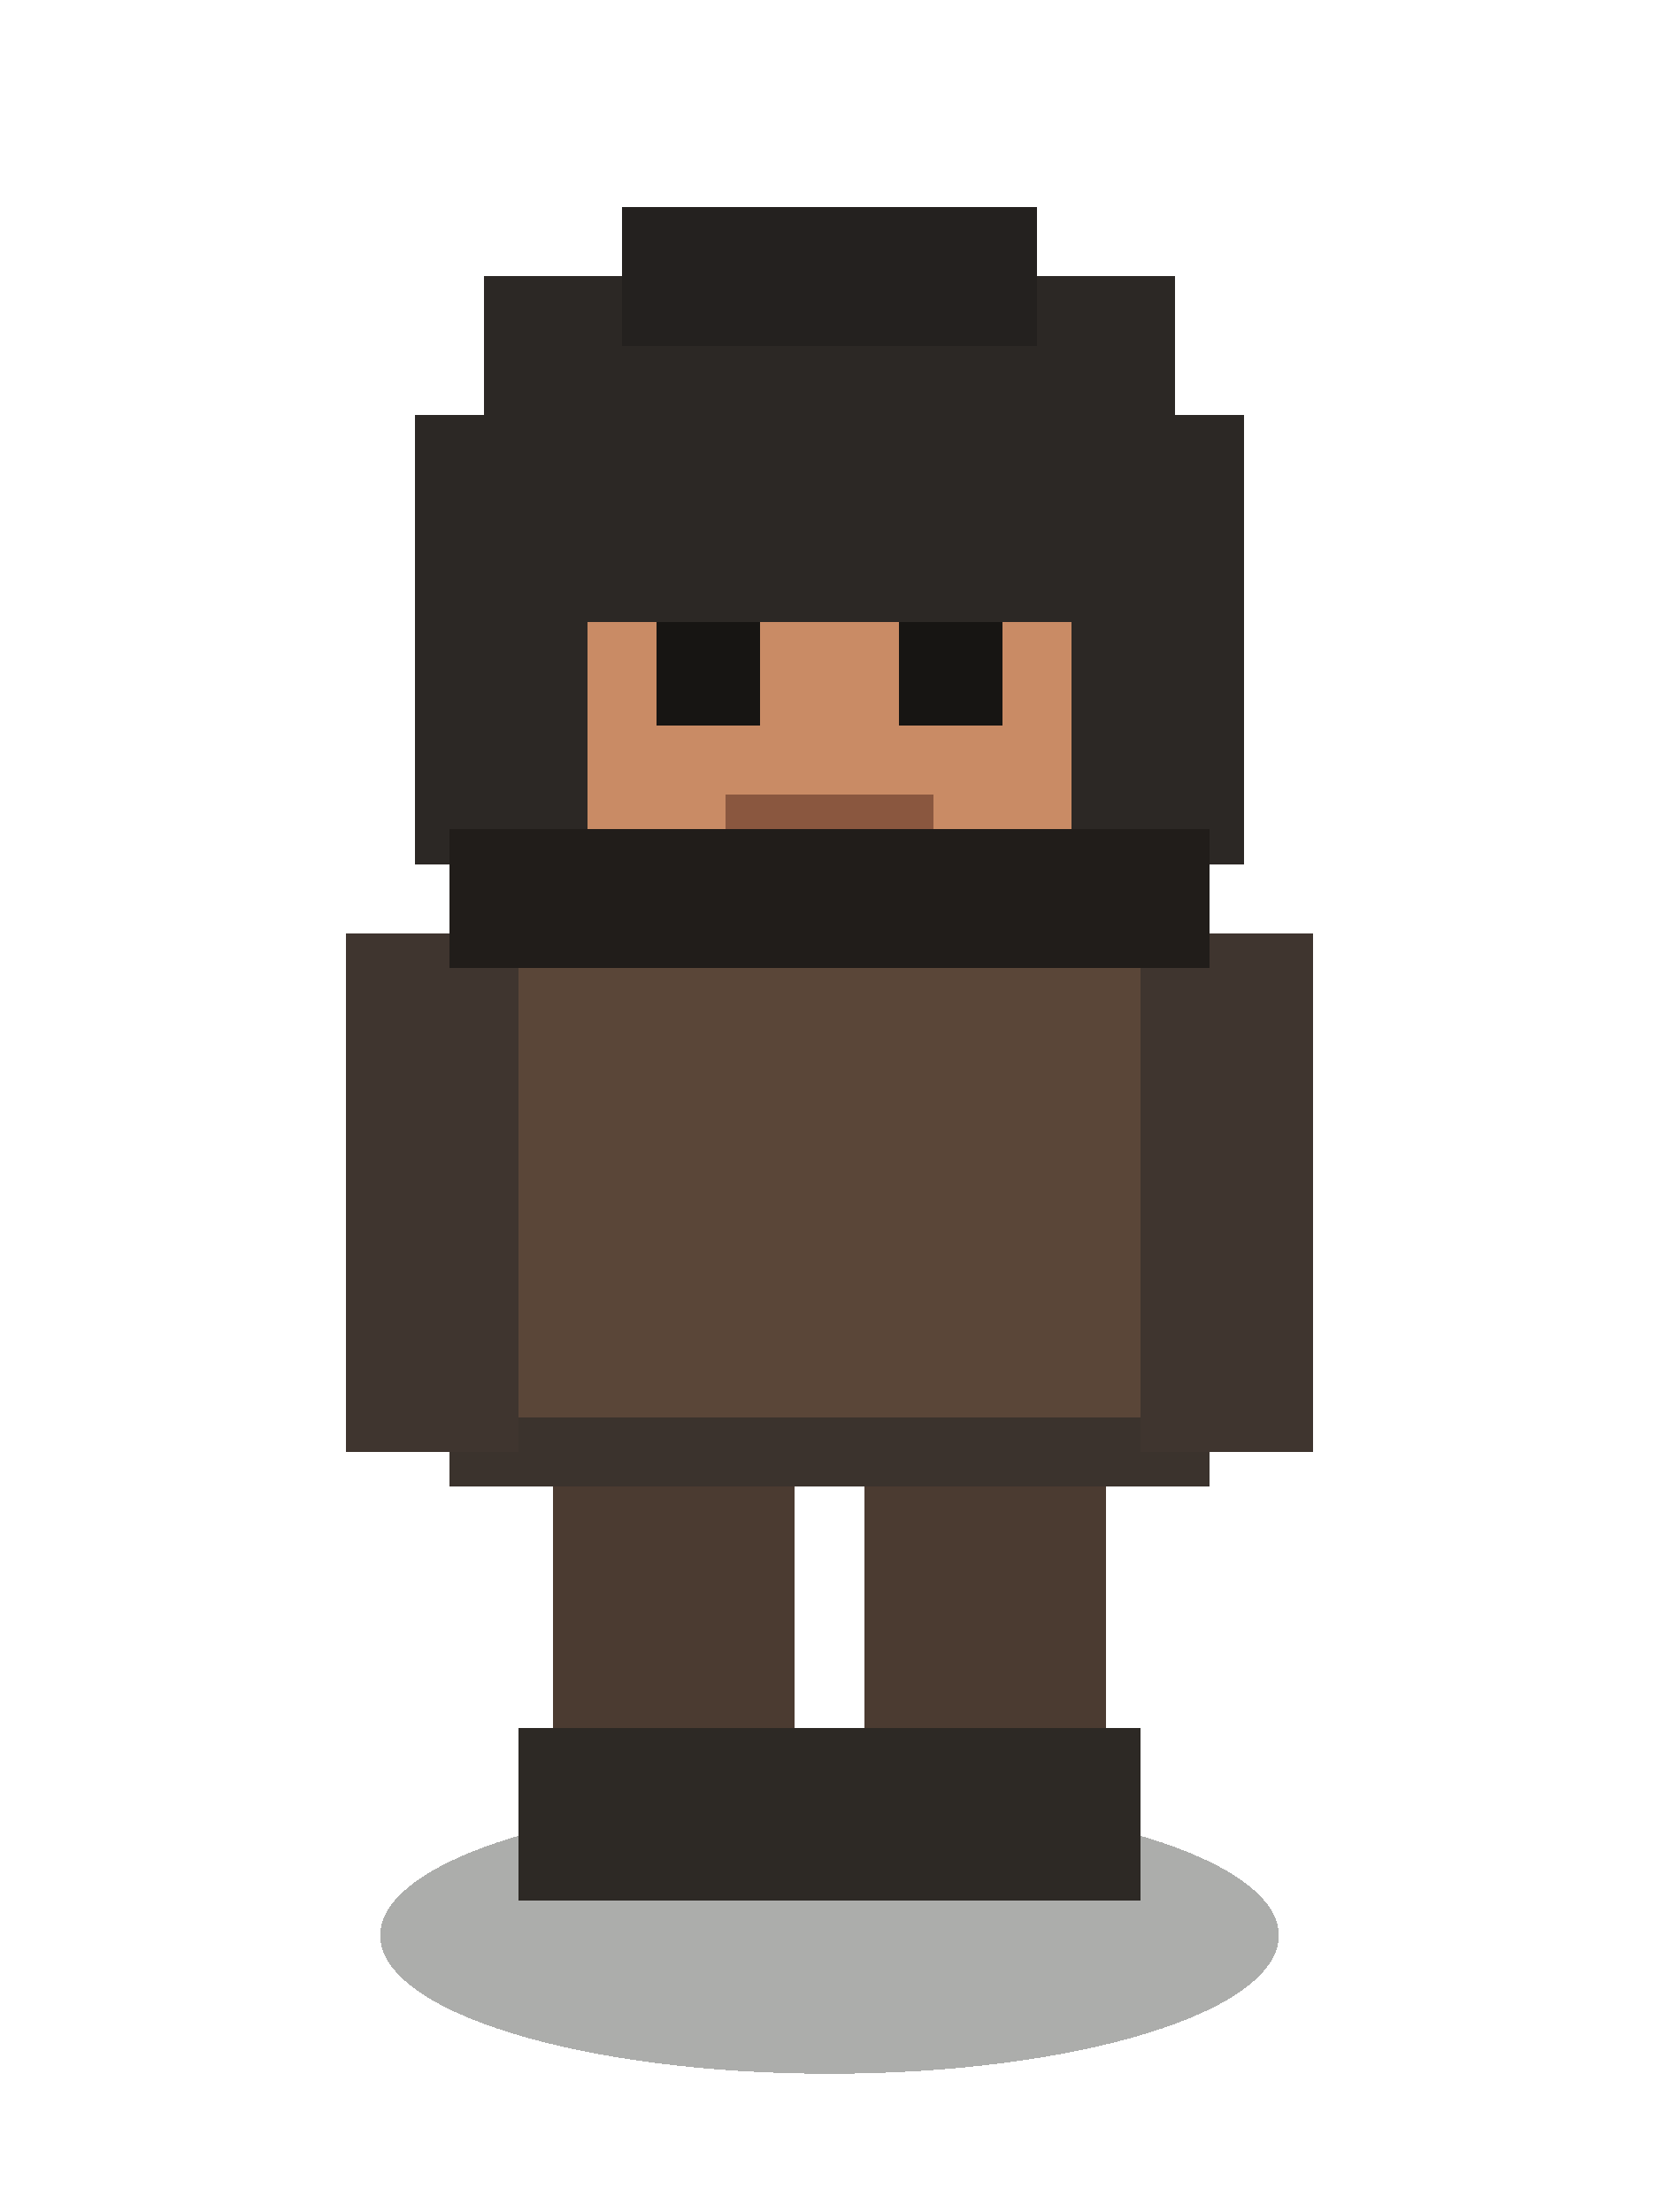
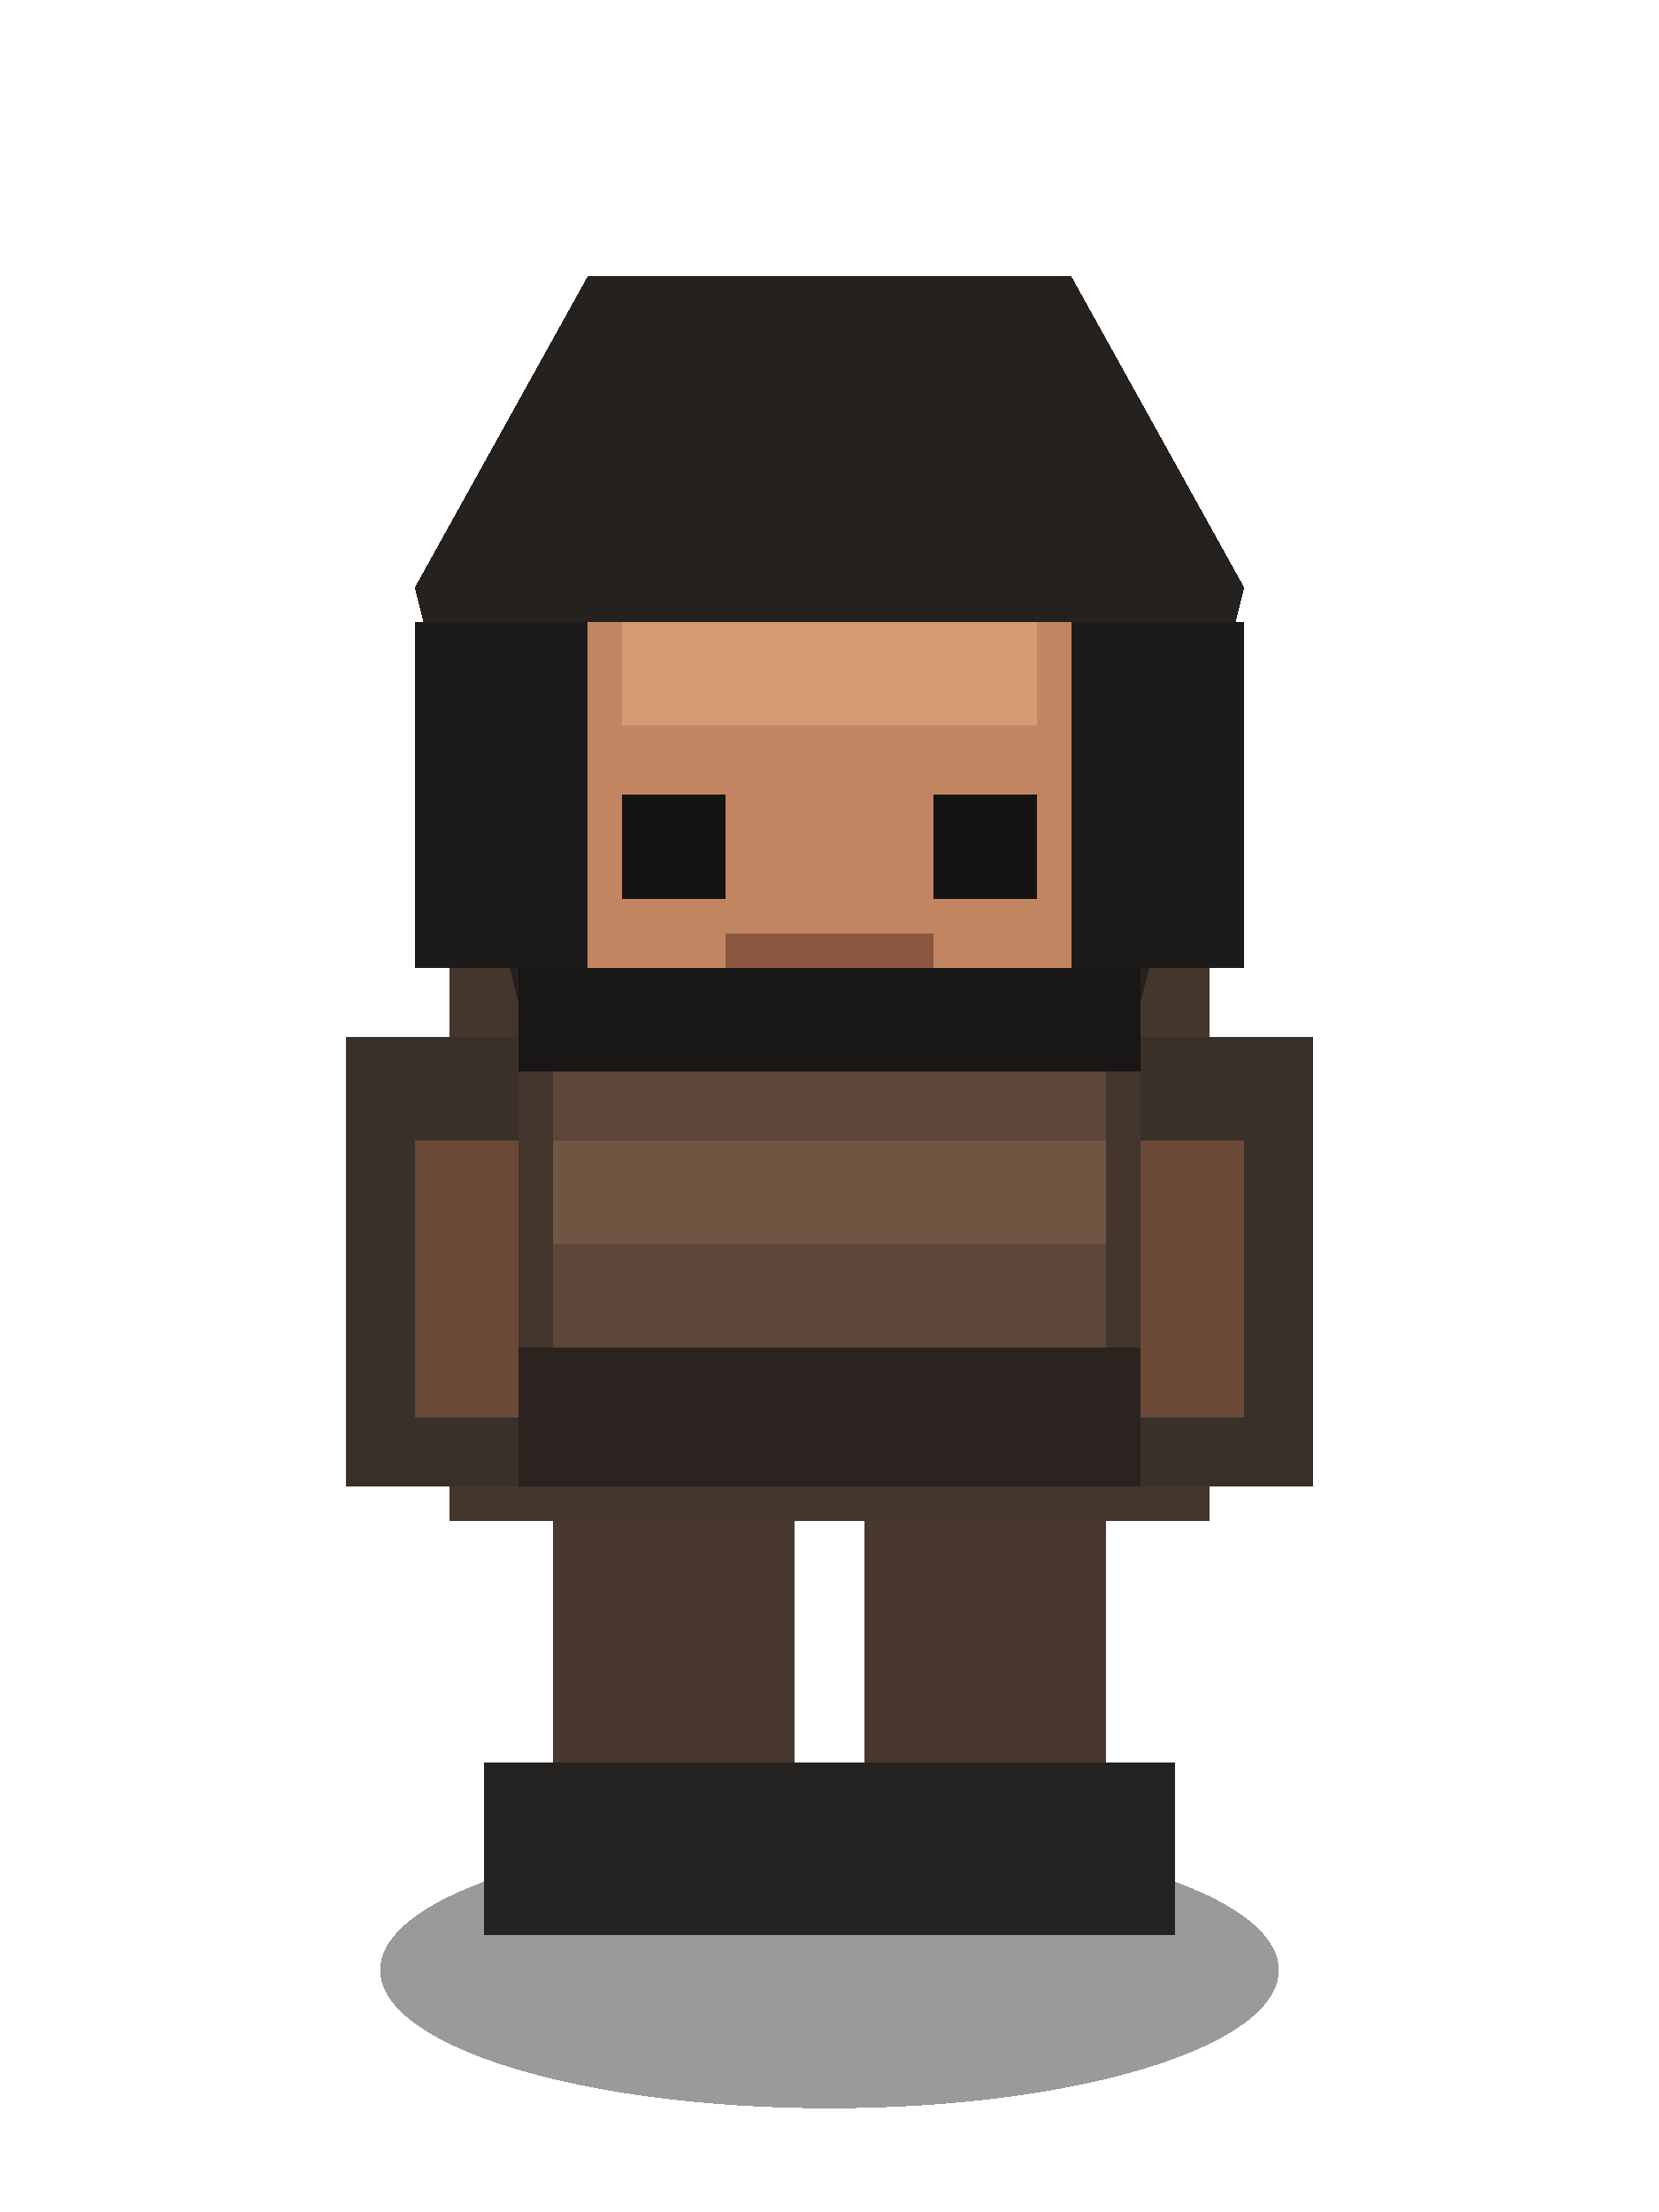
<svg xmlns="http://www.w3.org/2000/svg" width="48" height="64" viewBox="0 0 48 64" shape-rendering="crispEdges">
  <rect width="48" height="64" fill="none" />
-   <ellipse cx="24" cy="56" rx="13" ry="4" fill="#10140d" opacity=".35" />
-   <rect x="16" y="38" width="7" height="15" fill="#4b3b31" />
-   <rect x="25" y="38" width="7" height="15" fill="#4b3b31" />
-   <rect x="15" y="50" width="9" height="5" fill="#2d2925" />
-   <rect x="24" y="50" width="9" height="5" fill="#2d2925" />
-   <rect x="13" y="25" width="22" height="18" fill="#3b332d" />
-   <rect x="15" y="27" width="18" height="14" fill="#5a4638" />
-   <rect x="10" y="27" width="5" height="15" fill="#3f352f" />
-   <rect x="33" y="27" width="5" height="15" fill="#3f352f" />
-   <rect x="15" y="11" width="18" height="17" fill="#c98b65" />
-   <rect x="14" y="8" width="20" height="10" fill="#2c2825" />
-   <rect x="12" y="12" width="5" height="13" fill="#2c2825" />
-   <rect x="31" y="12" width="5" height="13" fill="#2c2825" />
-   <rect x="19" y="18" width="3" height="3" fill="#171513" />
-   <rect x="26" y="18" width="3" height="3" fill="#171513" />
-   <rect x="21" y="23" width="6" height="2" fill="#8a573f" />
-   <rect x="13" y="24" width="22" height="4" fill="#211d1a" />
-   <rect x="18" y="6" width="12" height="4" fill="#24211f" />
+   <ellipse cx="24" cy="57" rx="13" ry="4" fill="#0d100c" opacity=".42" />
+   <rect x="16" y="43" width="7" height="10" fill="#49382f" />
+   <rect x="25" y="43" width="7" height="10" fill="#49382f" />
+   <rect x="14" y="51" width="10" height="5" fill="#252321" />
+   <rect x="24" y="51" width="10" height="5" fill="#252321" />
+   <rect x="13" y="28" width="22" height="16" fill="#44352d" />
+   <rect x="16" y="29" width="16" height="13" fill="#5b4639" />
+   <rect x="10" y="30" width="5" height="13" fill="#3a302a" />
+   <rect x="33" y="30" width="5" height="13" fill="#3a302a" />
+   <rect x="16" y="33" width="16" height="3" fill="#6f5542" />
+   <rect x="15" y="39" width="18" height="4" fill="#2a231f" />
+   <path d="M12 17 17 8h14l5 9-3 12H15z" fill="#24211f" />
+   <path d="M14 18h20v8l-4 4H18l-4-4z" fill="#302a26" />
+   <rect x="17" y="18" width="14" height="10" fill="#c18661" />
+   <rect x="18" y="18" width="12" height="3" fill="#d49b74" />
+   <rect x="18" y="23" width="3" height="3" fill="#151412" />
+   <rect x="27" y="23" width="3" height="3" fill="#151412" />
+   <rect x="21" y="27" width="6" height="2" fill="#8b573f" />
+   <rect x="12" y="18" width="5" height="10" fill="#1d1b19" />
+   <rect x="31" y="18" width="5" height="10" fill="#1d1b19" />
+   <rect x="15" y="28" width="18" height="3" fill="#191715" />
+   <rect x="12" y="33" width="3" height="8" fill="#6a4a37" />
+   <rect x="33" y="33" width="3" height="8" fill="#6a4a37" />
</svg>
